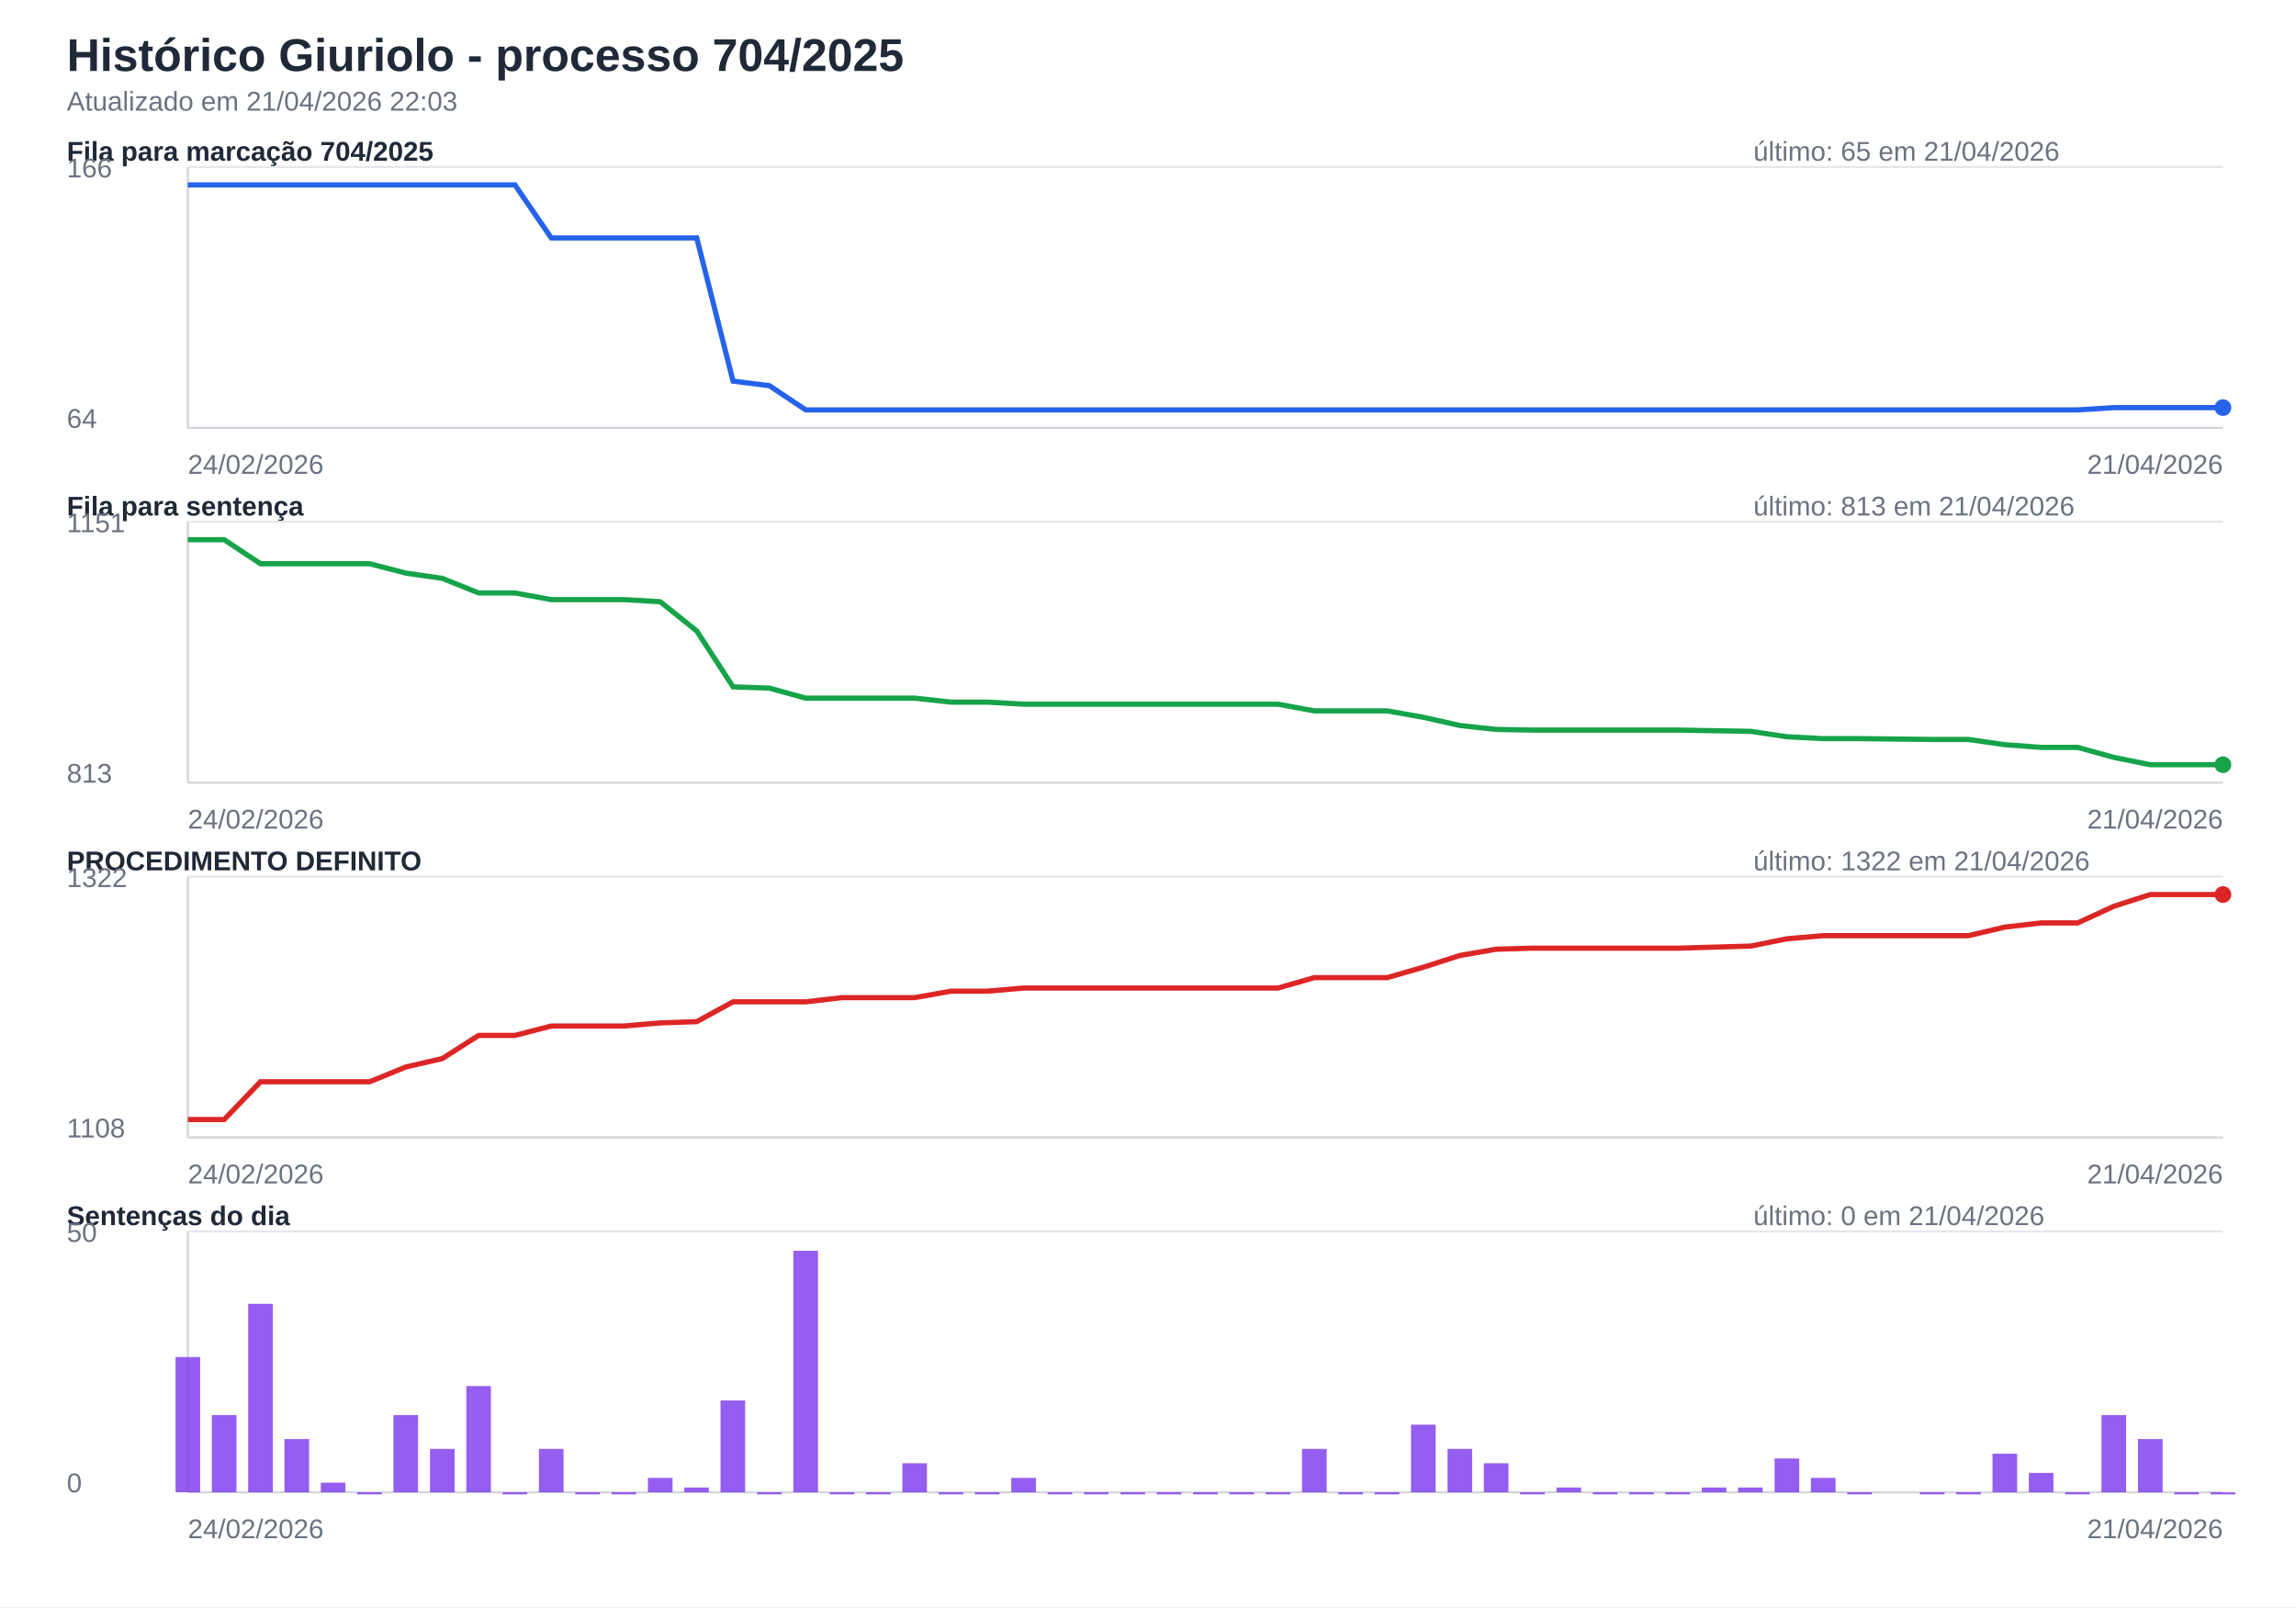
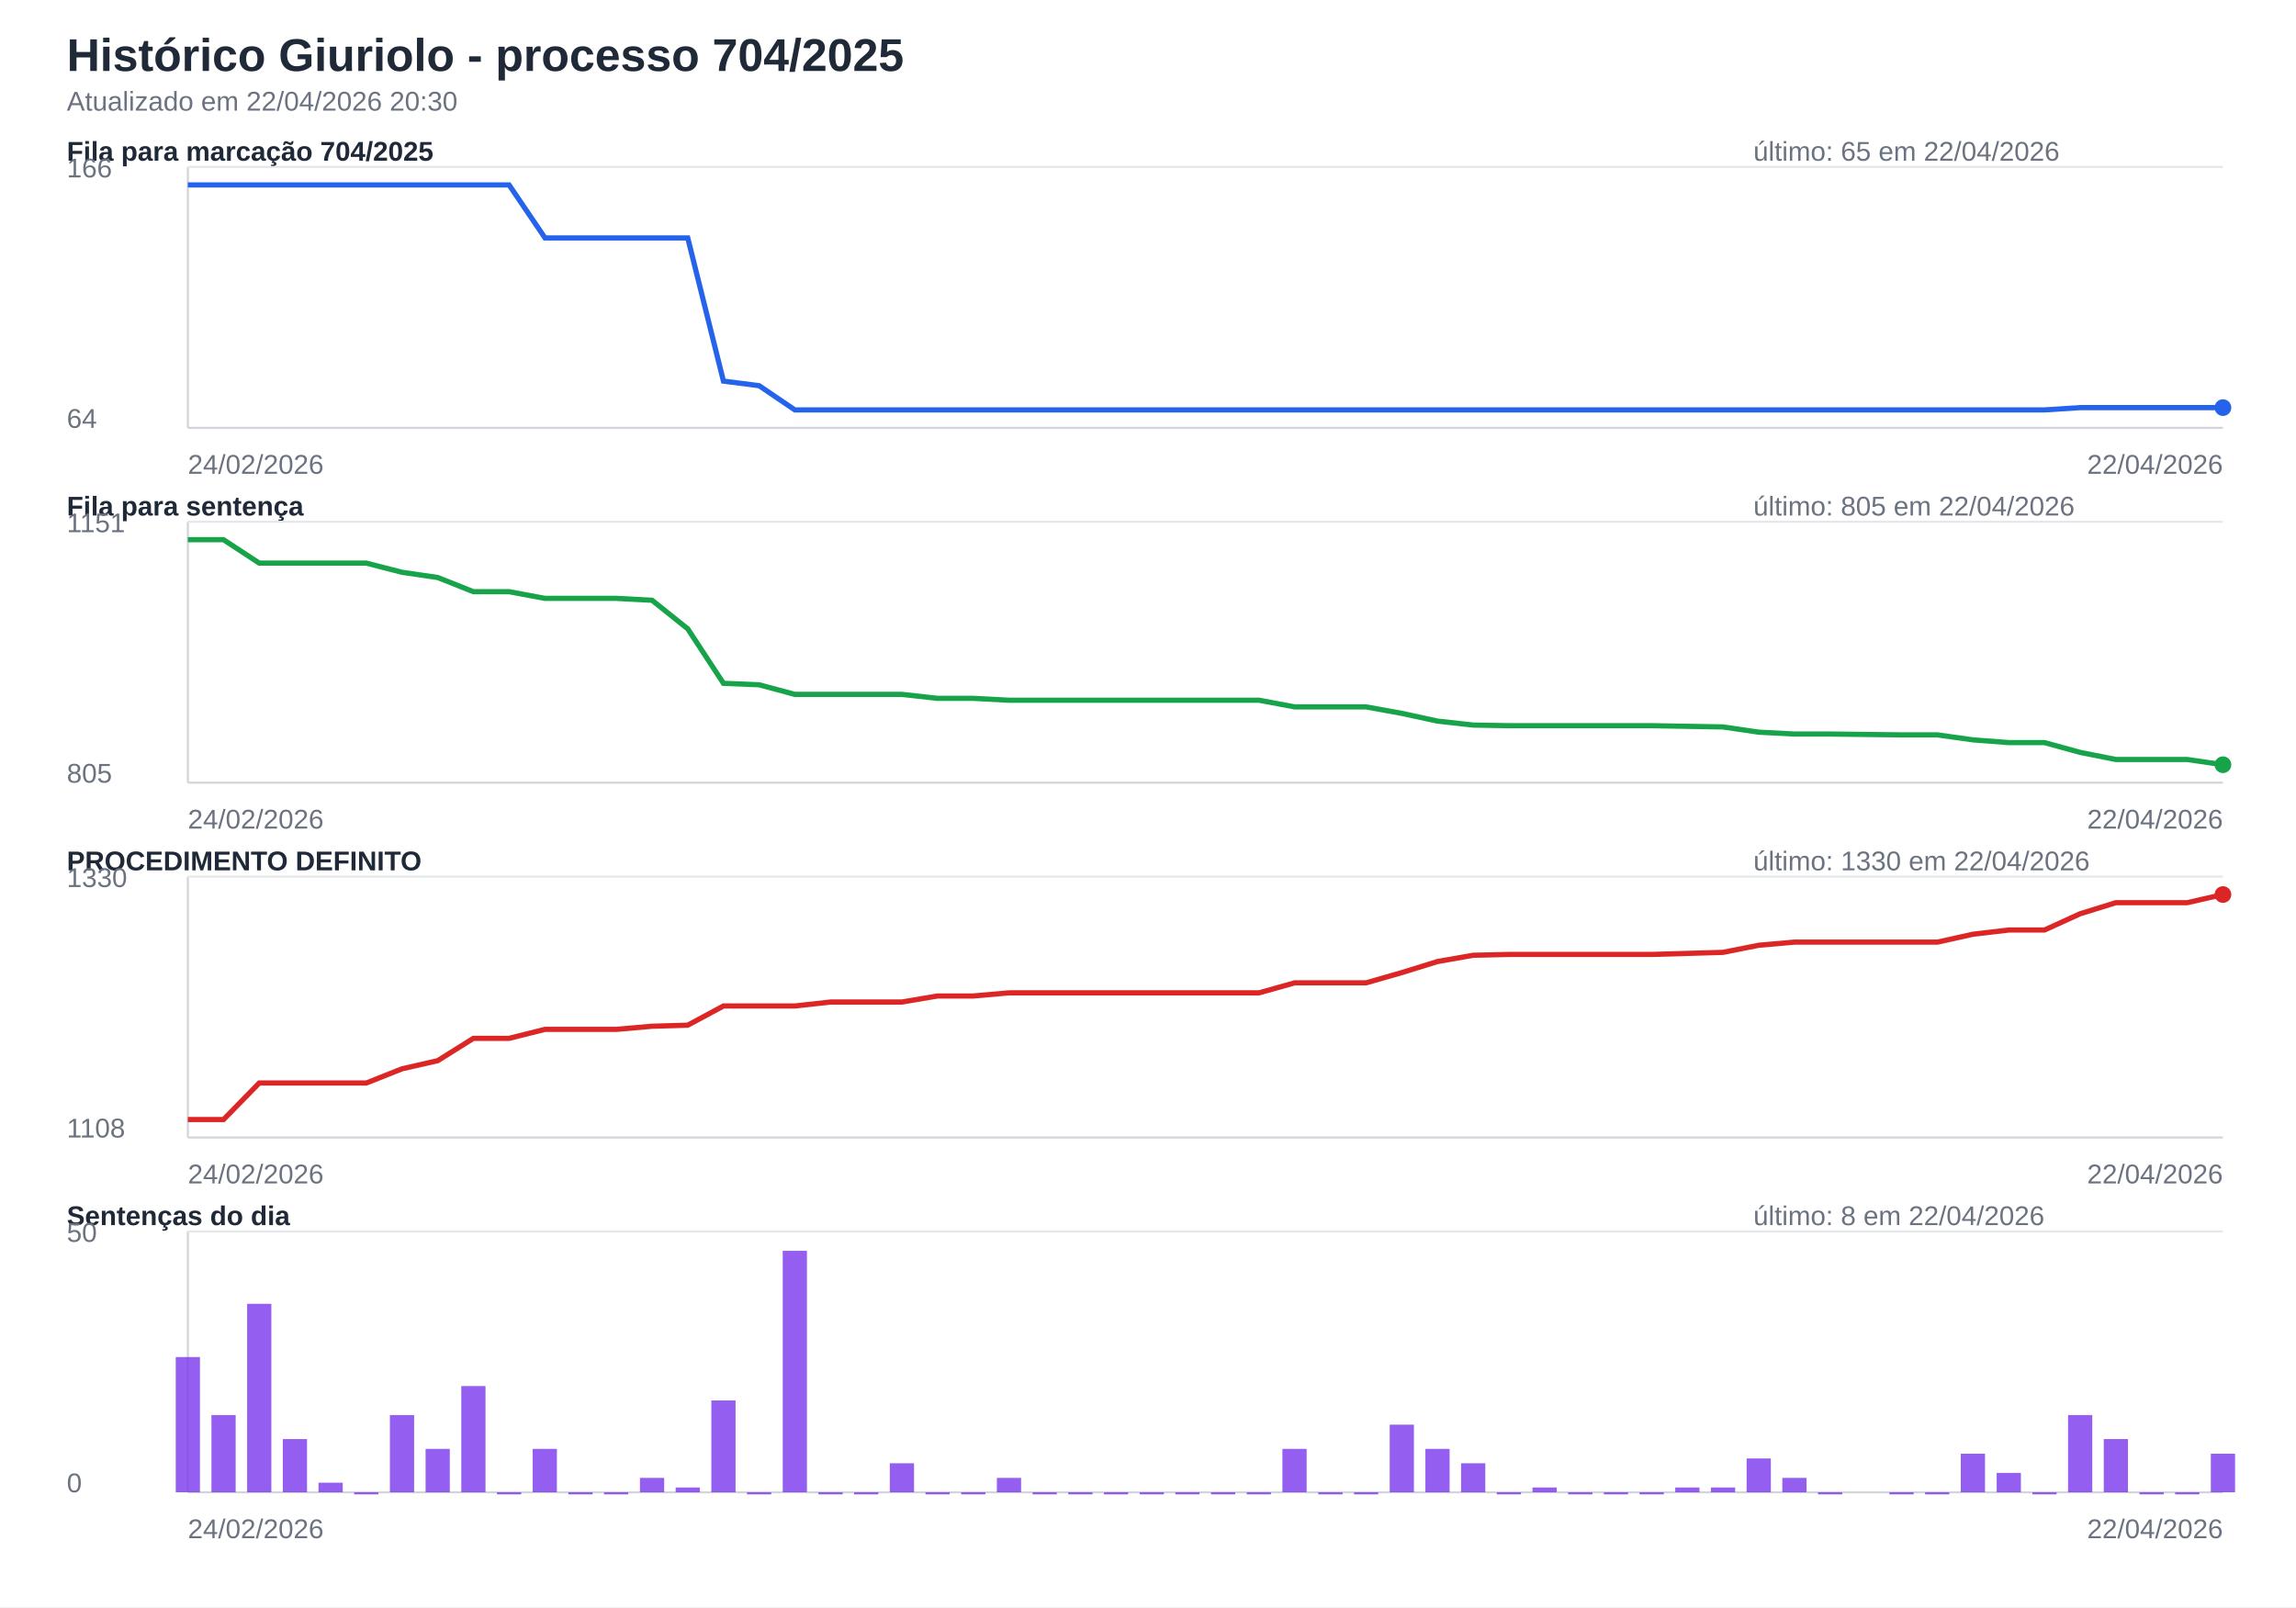
<svg xmlns="http://www.w3.org/2000/svg" width="1100" height="770" viewBox="0 0 1100 770">
  <rect width="100%" height="100%" fill="#ffffff" />
  <style>text{font-family:Segoe UI,Arial,sans-serif;font-size:13px;fill:#1f2937}.titulo{font-size:22px;font-weight:700}.sub{fill:#6b7280}.eixo{stroke:#d1d5db;stroke-width:1}.grade{stroke:#e5e7eb;stroke-width:1}.linha{fill:none;stroke-width:2.5}.barra{opacity:.82}</style>
  <text class="titulo" x="32" y="34">Histórico Giuriolo - processo 704/2025</text>
-   <text class="sub" x="32" y="53">Atualizado em 21/04/2026 22:03</text>
+   <text class="sub" x="32" y="53">Atualizado em 22/04/2026 20:30</text>
  <text x="32" y="77" font-weight="700">Fila para marcação 704/2025</text>
-   <text class="sub" x="840" y="77">último: 65 em 21/04/2026</text>
+   <text class="sub" x="840" y="77">último: 65 em 22/04/2026</text>
  <line class="eixo" x1="90" y1="205" x2="1065" y2="205" />
  <line class="eixo" x1="90" y1="80" x2="90" y2="205" />
  <line class="grade" x1="90" y1="80" x2="1065" y2="80" />
  <text class="sub" x="32" y="85">166</text>
  <text class="sub" x="32" y="205">64</text>
-   <path class="linha" stroke="#2563eb" d="M90.0,88.6 L107.4,88.6 L124.8,88.6 L142.2,88.6 L159.6,88.6 L177.1,88.6 L194.5,88.6 L211.9,88.6 L229.3,88.6 L246.7,88.6 L264.1,114.0 L281.5,114.0 L298.9,114.0 L316.3,114.0 L333.8,114.0 L351.2,182.6 L368.6,184.8 L386.0,196.4 L403.4,196.4 L420.8,196.4 L438.2,196.4 L455.6,196.4 L473.0,196.4 L490.4,196.4 L507.9,196.4 L525.3,196.4 L542.7,196.4 L560.1,196.4 L577.5,196.4 L594.9,196.4 L612.3,196.4 L629.7,196.4 L647.1,196.4 L664.6,196.4 L682.0,196.4 L699.4,196.4 L716.8,196.4 L734.2,196.4 L751.6,196.4 L769.0,196.4 L786.4,196.4 L803.8,196.4 L821.2,196.4 L838.7,196.4 L856.1,196.4 L873.5,196.4 L890.9,196.4 L925.7,196.4 L943.1,196.4 L960.5,196.4 L977.9,196.4 L995.4,196.4 L1012.8,195.3 L1030.2,195.3 L1047.6,195.3 L1065.0,195.3" />
+   <path class="linha" stroke="#2563eb" d="M90.0,88.6 L107.1,88.6 L124.2,88.6 L141.3,88.6 L158.4,88.6 L175.5,88.6 L192.6,88.6 L209.7,88.6 L226.8,88.6 L243.9,88.6 L261.1,114.0 L278.2,114.0 L295.3,114.0 L312.4,114.0 L329.5,114.0 L346.6,182.6 L363.7,184.8 L380.8,196.4 L397.9,196.4 L415.0,196.4 L432.1,196.4 L449.2,196.4 L466.3,196.4 L483.4,196.4 L500.5,196.4 L517.6,196.4 L534.7,196.4 L551.8,196.4 L568.9,196.4 L586.1,196.4 L603.2,196.4 L620.3,196.4 L637.4,196.4 L654.5,196.4 L671.6,196.4 L688.7,196.4 L705.8,196.4 L722.9,196.4 L740.0,196.4 L757.1,196.4 L774.2,196.4 L791.3,196.4 L808.4,196.4 L825.5,196.4 L842.6,196.4 L859.7,196.4 L876.8,196.4 L911.1,196.4 L928.2,196.4 L945.3,196.4 L962.4,196.4 L979.5,196.4 L996.6,195.3 L1013.7,195.3 L1030.8,195.3 L1047.9,195.3 L1065.0,195.3" />
  <circle cx="1065.0" cy="195.3" r="4" fill="#2563eb" />
  <text class="sub" x="90" y="227">24/02/2026</text>
-   <text class="sub" text-anchor="end" x="1065" y="227">21/04/2026</text>
+   <text class="sub" text-anchor="end" x="1065" y="227">22/04/2026</text>
  <text x="32" y="247" font-weight="700">Fila para sentença</text>
-   <text class="sub" x="840" y="247">último: 813 em 21/04/2026</text>
+   <text class="sub" x="840" y="247">último: 805 em 22/04/2026</text>
  <line class="eixo" x1="90" y1="375" x2="1065" y2="375" />
  <line class="eixo" x1="90" y1="250" x2="90" y2="375" />
  <line class="grade" x1="90" y1="250" x2="1065" y2="250" />
  <text class="sub" x="32" y="255">1151</text>
-   <text class="sub" x="32" y="375">813</text>
-   <path class="linha" stroke="#16a34a" d="M90.0,258.6 L107.4,258.6 L124.8,270.1 L142.2,270.1 L159.6,270.1 L177.1,270.1 L194.5,274.6 L211.9,277.1 L229.3,284.1 L246.7,284.1 L264.1,287.3 L281.5,287.3 L298.9,287.3 L316.3,288.3 L333.8,302.3 L351.2,329.1 L368.6,329.7 L386.0,334.5 L403.4,334.5 L420.8,334.5 L438.2,334.5 L455.6,336.4 L473.0,336.4 L490.4,337.4 L507.9,337.4 L525.3,337.4 L542.7,337.4 L560.1,337.4 L577.5,337.4 L594.9,337.4 L612.3,337.4 L629.7,340.6 L647.1,340.6 L664.6,340.6 L682.0,343.7 L699.4,347.6 L716.8,349.5 L734.2,349.8 L751.6,349.8 L769.0,349.8 L786.4,349.8 L803.8,349.8 L821.2,350.1 L838.7,350.4 L856.1,353.0 L873.5,353.9 L890.9,353.9 L925.7,354.3 L943.1,354.3 L960.5,356.8 L977.9,358.1 L995.4,358.1 L1012.8,362.9 L1030.2,366.4 L1047.6,366.4 L1065.0,366.4" />
+   <text class="sub" x="32" y="375">805</text>
+   <path class="linha" stroke="#16a34a" d="M90.0,258.6 L107.1,258.6 L124.2,269.8 L141.3,269.8 L158.4,269.8 L175.5,269.8 L192.6,274.2 L209.7,276.7 L226.8,283.5 L243.9,283.5 L261.1,286.7 L278.2,286.7 L295.3,286.7 L312.4,287.6 L329.5,301.3 L346.6,327.4 L363.7,328.1 L380.8,332.7 L397.9,332.7 L415.0,332.7 L432.1,332.7 L449.2,334.6 L466.3,334.6 L483.4,335.5 L500.5,335.5 L517.6,335.5 L534.7,335.5 L551.8,335.5 L568.9,335.5 L586.1,335.5 L603.2,335.5 L620.3,338.7 L637.4,338.7 L654.5,338.7 L671.6,341.8 L688.7,345.5 L705.8,347.4 L722.9,347.7 L740.0,347.7 L757.1,347.7 L774.2,347.7 L791.3,347.7 L808.4,348.0 L825.5,348.3 L842.6,350.8 L859.7,351.7 L876.8,351.7 L911.1,352.1 L928.2,352.1 L945.3,354.5 L962.4,355.8 L979.5,355.8 L996.6,360.5 L1013.7,363.9 L1030.8,363.9 L1047.9,363.9 L1065.0,366.4" />
  <circle cx="1065.0" cy="366.4" r="4" fill="#16a34a" />
  <text class="sub" x="90" y="397">24/02/2026</text>
-   <text class="sub" text-anchor="end" x="1065" y="397">21/04/2026</text>
+   <text class="sub" text-anchor="end" x="1065" y="397">22/04/2026</text>
  <text x="32" y="417" font-weight="700">PROCEDIMENTO DEFINITO</text>
-   <text class="sub" x="840" y="417">último: 1322 em 21/04/2026</text>
+   <text class="sub" x="840" y="417">último: 1330 em 22/04/2026</text>
  <line class="eixo" x1="90" y1="545" x2="1065" y2="545" />
  <line class="eixo" x1="90" y1="420" x2="90" y2="545" />
  <line class="grade" x1="90" y1="420" x2="1065" y2="420" />
-   <text class="sub" x="32" y="425">1322</text>
+   <text class="sub" x="32" y="425">1330</text>
  <text class="sub" x="32" y="545">1108</text>
-   <path class="linha" stroke="#dc2626" d="M90.0,536.4 L107.4,536.4 L124.8,518.3 L142.2,518.3 L159.6,518.3 L177.1,518.3 L194.5,511.2 L211.9,507.2 L229.3,496.1 L246.7,496.1 L264.1,491.6 L281.5,491.6 L298.9,491.6 L316.3,490.1 L333.8,489.5 L351.2,480.0 L368.6,480.0 L386.0,480.0 L403.4,478.0 L420.8,478.0 L438.2,478.0 L455.6,474.9 L473.0,474.9 L490.4,473.4 L507.9,473.4 L525.3,473.4 L542.7,473.4 L560.1,473.4 L577.5,473.4 L594.9,473.4 L612.3,473.4 L629.7,468.4 L647.1,468.4 L664.6,468.4 L682.0,463.4 L699.4,457.8 L716.8,454.8 L734.2,454.3 L751.6,454.3 L769.0,454.3 L786.4,454.3 L803.8,454.3 L821.2,453.8 L838.7,453.3 L856.1,449.8 L873.5,448.3 L890.9,448.3 L925.7,448.3 L943.1,448.3 L960.5,444.2 L977.9,442.2 L995.4,442.2 L1012.8,434.2 L1030.2,428.6 L1047.6,428.6 L1065.0,428.6" />
+   <path class="linha" stroke="#dc2626" d="M90.0,536.4 L107.1,536.4 L124.2,518.9 L141.3,518.9 L158.4,518.9 L175.5,518.9 L192.6,512.1 L209.7,508.2 L226.8,497.5 L243.9,497.5 L261.1,493.2 L278.2,493.2 L295.3,493.2 L312.4,491.7 L329.5,491.2 L346.6,482.0 L363.7,482.0 L380.8,482.0 L397.9,480.1 L415.0,480.1 L432.1,480.1 L449.2,477.2 L466.3,477.2 L483.4,475.7 L500.5,475.7 L517.6,475.7 L534.7,475.7 L551.8,475.7 L568.9,475.7 L586.1,475.7 L603.2,475.7 L620.3,470.9 L637.4,470.9 L654.5,470.9 L671.6,466.0 L688.7,460.7 L705.8,457.7 L722.9,457.3 L740.0,457.3 L757.1,457.3 L774.2,457.3 L791.3,457.3 L808.4,456.8 L825.5,456.3 L842.6,452.9 L859.7,451.4 L876.8,451.4 L911.1,451.4 L928.2,451.4 L945.3,447.6 L962.4,445.6 L979.5,445.6 L996.6,437.8 L1013.7,432.5 L1030.8,432.5 L1047.9,432.5 L1065.0,428.6" />
  <circle cx="1065.0" cy="428.6" r="4" fill="#dc2626" />
  <text class="sub" x="90" y="567">24/02/2026</text>
-   <text class="sub" text-anchor="end" x="1065" y="567">21/04/2026</text>
+   <text class="sub" text-anchor="end" x="1065" y="567">22/04/2026</text>
  <text x="32" y="587" font-weight="700">Sentenças do dia</text>
-   <text class="sub" x="840" y="587">último: 0 em 21/04/2026</text>
+   <text class="sub" x="840" y="587">último: 8 em 22/04/2026</text>
  <line class="eixo" x1="90" y1="715" x2="1065" y2="715" />
  <line class="eixo" x1="90" y1="590" x2="90" y2="715" />
  <line class="grade" x1="90" y1="590" x2="1065" y2="590" />
  <text class="sub" x="32" y="595">50</text>
  <text class="sub" x="32" y="715">0</text>
-   <rect class="barra" x="84.1" y="650.2" width="11.8" height="64.8" fill="#7c3aed" />
-   <rect class="barra" x="101.5" y="678.0" width="11.8" height="37.0" fill="#7c3aed" />
-   <rect class="barra" x="118.9" y="624.7" width="11.8" height="90.3" fill="#7c3aed" />
-   <rect class="barra" x="136.3" y="689.5" width="11.8" height="25.5" fill="#7c3aed" />
-   <rect class="barra" x="153.7" y="710.4" width="11.8" height="4.6" fill="#7c3aed" />
-   <rect class="barra" x="171.1" y="715.0" width="11.8" height="1.0" fill="#7c3aed" />
-   <rect class="barra" x="188.5" y="678.0" width="11.8" height="37.0" fill="#7c3aed" />
-   <rect class="barra" x="206.0" y="694.2" width="11.8" height="20.8" fill="#7c3aed" />
-   <rect class="barra" x="223.4" y="664.1" width="11.8" height="50.9" fill="#7c3aed" />
-   <rect class="barra" x="240.8" y="715.0" width="11.8" height="1.0" fill="#7c3aed" />
-   <rect class="barra" x="258.2" y="694.2" width="11.8" height="20.8" fill="#7c3aed" />
-   <rect class="barra" x="275.6" y="715.0" width="11.8" height="1.0" fill="#7c3aed" />
-   <rect class="barra" x="293.0" y="715.0" width="11.8" height="1.0" fill="#7c3aed" />
-   <rect class="barra" x="310.4" y="708.1" width="11.8" height="6.9" fill="#7c3aed" />
-   <rect class="barra" x="327.8" y="712.7" width="11.8" height="2.3" fill="#7c3aed" />
-   <rect class="barra" x="345.2" y="671.0" width="11.8" height="44.0" fill="#7c3aed" />
-   <rect class="barra" x="362.7" y="715.0" width="11.8" height="1.0" fill="#7c3aed" />
-   <rect class="barra" x="380.1" y="599.3" width="11.8" height="115.7" fill="#7c3aed" />
-   <rect class="barra" x="397.5" y="715.0" width="11.8" height="1.0" fill="#7c3aed" />
-   <rect class="barra" x="414.9" y="715.0" width="11.8" height="1.0" fill="#7c3aed" />
-   <rect class="barra" x="432.3" y="701.1" width="11.8" height="13.9" fill="#7c3aed" />
-   <rect class="barra" x="449.7" y="715.0" width="11.8" height="1.0" fill="#7c3aed" />
-   <rect class="barra" x="467.1" y="715.0" width="11.8" height="1.0" fill="#7c3aed" />
-   <rect class="barra" x="484.5" y="708.1" width="11.8" height="6.9" fill="#7c3aed" />
-   <rect class="barra" x="501.9" y="715.0" width="11.8" height="1.0" fill="#7c3aed" />
-   <rect class="barra" x="519.3" y="715.0" width="11.8" height="1.0" fill="#7c3aed" />
-   <rect class="barra" x="536.8" y="715.0" width="11.8" height="1.0" fill="#7c3aed" />
-   <rect class="barra" x="554.2" y="715.0" width="11.8" height="1.0" fill="#7c3aed" />
-   <rect class="barra" x="571.6" y="715.0" width="11.8" height="1.0" fill="#7c3aed" />
-   <rect class="barra" x="589.0" y="715.0" width="11.8" height="1.0" fill="#7c3aed" />
-   <rect class="barra" x="606.4" y="715.0" width="11.8" height="1.0" fill="#7c3aed" />
-   <rect class="barra" x="623.8" y="694.2" width="11.8" height="20.8" fill="#7c3aed" />
-   <rect class="barra" x="641.2" y="715.0" width="11.8" height="1.0" fill="#7c3aed" />
-   <rect class="barra" x="658.6" y="715.0" width="11.8" height="1.0" fill="#7c3aed" />
-   <rect class="barra" x="676.0" y="682.6" width="11.8" height="32.4" fill="#7c3aed" />
-   <rect class="barra" x="693.5" y="694.2" width="11.8" height="20.8" fill="#7c3aed" />
-   <rect class="barra" x="710.9" y="701.1" width="11.8" height="13.9" fill="#7c3aed" />
-   <rect class="barra" x="728.3" y="715.0" width="11.8" height="1.0" fill="#7c3aed" />
-   <rect class="barra" x="745.7" y="712.7" width="11.8" height="2.3" fill="#7c3aed" />
-   <rect class="barra" x="763.1" y="715.0" width="11.8" height="1.0" fill="#7c3aed" />
-   <rect class="barra" x="780.5" y="715.0" width="11.8" height="1.0" fill="#7c3aed" />
-   <rect class="barra" x="797.9" y="715.0" width="11.8" height="1.0" fill="#7c3aed" />
-   <rect class="barra" x="815.3" y="712.7" width="11.8" height="2.3" fill="#7c3aed" />
-   <rect class="barra" x="832.7" y="712.7" width="11.8" height="2.3" fill="#7c3aed" />
-   <rect class="barra" x="850.2" y="698.8" width="11.8" height="16.2" fill="#7c3aed" />
-   <rect class="barra" x="867.6" y="708.1" width="11.8" height="6.9" fill="#7c3aed" />
-   <rect class="barra" x="885.0" y="715.0" width="11.8" height="1.0" fill="#7c3aed" />
-   <rect class="barra" x="919.8" y="715.0" width="11.8" height="1.0" fill="#7c3aed" />
-   <rect class="barra" x="937.2" y="715.0" width="11.8" height="1.0" fill="#7c3aed" />
-   <rect class="barra" x="954.6" y="696.5" width="11.8" height="18.5" fill="#7c3aed" />
-   <rect class="barra" x="972.0" y="705.7" width="11.8" height="9.3" fill="#7c3aed" />
-   <rect class="barra" x="989.4" y="715.0" width="11.8" height="1.0" fill="#7c3aed" />
-   <rect class="barra" x="1006.8" y="678.0" width="11.8" height="37.0" fill="#7c3aed" />
-   <rect class="barra" x="1024.3" y="689.5" width="11.8" height="25.5" fill="#7c3aed" />
-   <rect class="barra" x="1041.7" y="715.0" width="11.8" height="1.0" fill="#7c3aed" />
-   <rect class="barra" x="1059.1" y="715.0" width="11.8" height="1.0" fill="#7c3aed" />
+   <rect class="barra" x="84.2" y="650.2" width="11.6" height="64.8" fill="#7c3aed" />
+   <rect class="barra" x="101.3" y="678.0" width="11.6" height="37.0" fill="#7c3aed" />
+   <rect class="barra" x="118.4" y="624.7" width="11.6" height="90.3" fill="#7c3aed" />
+   <rect class="barra" x="135.5" y="689.5" width="11.6" height="25.5" fill="#7c3aed" />
+   <rect class="barra" x="152.6" y="710.4" width="11.6" height="4.6" fill="#7c3aed" />
+   <rect class="barra" x="169.7" y="715.0" width="11.6" height="1.0" fill="#7c3aed" />
+   <rect class="barra" x="186.8" y="678.0" width="11.6" height="37.0" fill="#7c3aed" />
+   <rect class="barra" x="203.9" y="694.2" width="11.6" height="20.8" fill="#7c3aed" />
+   <rect class="barra" x="221.0" y="664.1" width="11.6" height="50.9" fill="#7c3aed" />
+   <rect class="barra" x="238.1" y="715.0" width="11.6" height="1.0" fill="#7c3aed" />
+   <rect class="barra" x="255.2" y="694.2" width="11.6" height="20.8" fill="#7c3aed" />
+   <rect class="barra" x="272.3" y="715.0" width="11.6" height="1.0" fill="#7c3aed" />
+   <rect class="barra" x="289.4" y="715.0" width="11.6" height="1.0" fill="#7c3aed" />
+   <rect class="barra" x="306.6" y="708.1" width="11.6" height="6.9" fill="#7c3aed" />
+   <rect class="barra" x="323.7" y="712.7" width="11.6" height="2.3" fill="#7c3aed" />
+   <rect class="barra" x="340.8" y="671.0" width="11.6" height="44.0" fill="#7c3aed" />
+   <rect class="barra" x="357.9" y="715.0" width="11.6" height="1.0" fill="#7c3aed" />
+   <rect class="barra" x="375.0" y="599.3" width="11.6" height="115.7" fill="#7c3aed" />
+   <rect class="barra" x="392.1" y="715.0" width="11.6" height="1.0" fill="#7c3aed" />
+   <rect class="barra" x="409.2" y="715.0" width="11.6" height="1.0" fill="#7c3aed" />
+   <rect class="barra" x="426.3" y="701.1" width="11.6" height="13.9" fill="#7c3aed" />
+   <rect class="barra" x="443.4" y="715.0" width="11.6" height="1.0" fill="#7c3aed" />
+   <rect class="barra" x="460.5" y="715.0" width="11.6" height="1.0" fill="#7c3aed" />
+   <rect class="barra" x="477.6" y="708.1" width="11.6" height="6.9" fill="#7c3aed" />
+   <rect class="barra" x="494.7" y="715.0" width="11.6" height="1.0" fill="#7c3aed" />
+   <rect class="barra" x="511.8" y="715.0" width="11.6" height="1.0" fill="#7c3aed" />
+   <rect class="barra" x="528.9" y="715.0" width="11.6" height="1.0" fill="#7c3aed" />
+   <rect class="barra" x="546.0" y="715.0" width="11.6" height="1.0" fill="#7c3aed" />
+   <rect class="barra" x="563.1" y="715.0" width="11.6" height="1.0" fill="#7c3aed" />
+   <rect class="barra" x="580.2" y="715.0" width="11.6" height="1.0" fill="#7c3aed" />
+   <rect class="barra" x="597.3" y="715.0" width="11.6" height="1.0" fill="#7c3aed" />
+   <rect class="barra" x="614.4" y="694.2" width="11.6" height="20.8" fill="#7c3aed" />
+   <rect class="barra" x="631.6" y="715.0" width="11.6" height="1.0" fill="#7c3aed" />
+   <rect class="barra" x="648.7" y="715.0" width="11.6" height="1.0" fill="#7c3aed" />
+   <rect class="barra" x="665.8" y="682.6" width="11.6" height="32.4" fill="#7c3aed" />
+   <rect class="barra" x="682.9" y="694.2" width="11.6" height="20.8" fill="#7c3aed" />
+   <rect class="barra" x="700.0" y="701.1" width="11.6" height="13.9" fill="#7c3aed" />
+   <rect class="barra" x="717.1" y="715.0" width="11.6" height="1.0" fill="#7c3aed" />
+   <rect class="barra" x="734.2" y="712.7" width="11.6" height="2.3" fill="#7c3aed" />
+   <rect class="barra" x="751.3" y="715.0" width="11.6" height="1.0" fill="#7c3aed" />
+   <rect class="barra" x="768.4" y="715.0" width="11.6" height="1.0" fill="#7c3aed" />
+   <rect class="barra" x="785.5" y="715.0" width="11.6" height="1.0" fill="#7c3aed" />
+   <rect class="barra" x="802.6" y="712.7" width="11.6" height="2.3" fill="#7c3aed" />
+   <rect class="barra" x="819.7" y="712.7" width="11.6" height="2.3" fill="#7c3aed" />
+   <rect class="barra" x="836.8" y="698.8" width="11.6" height="16.2" fill="#7c3aed" />
+   <rect class="barra" x="853.9" y="708.1" width="11.6" height="6.9" fill="#7c3aed" />
+   <rect class="barra" x="871.0" y="715.0" width="11.6" height="1.0" fill="#7c3aed" />
+   <rect class="barra" x="905.2" y="715.0" width="11.6" height="1.0" fill="#7c3aed" />
+   <rect class="barra" x="922.3" y="715.0" width="11.6" height="1.0" fill="#7c3aed" />
+   <rect class="barra" x="939.4" y="696.5" width="11.6" height="18.5" fill="#7c3aed" />
+   <rect class="barra" x="956.6" y="705.7" width="11.6" height="9.3" fill="#7c3aed" />
+   <rect class="barra" x="973.7" y="715.0" width="11.6" height="1.0" fill="#7c3aed" />
+   <rect class="barra" x="990.8" y="678.0" width="11.6" height="37.0" fill="#7c3aed" />
+   <rect class="barra" x="1007.9" y="689.5" width="11.6" height="25.5" fill="#7c3aed" />
+   <rect class="barra" x="1025.0" y="715.0" width="11.6" height="1.0" fill="#7c3aed" />
+   <rect class="barra" x="1042.1" y="715.0" width="11.6" height="1.0" fill="#7c3aed" />
+   <rect class="barra" x="1059.2" y="696.5" width="11.6" height="18.5" fill="#7c3aed" />
  <text class="sub" x="90" y="737">24/02/2026</text>
-   <text class="sub" text-anchor="end" x="1065" y="737">21/04/2026</text>
+   <text class="sub" text-anchor="end" x="1065" y="737">22/04/2026</text>
</svg>
